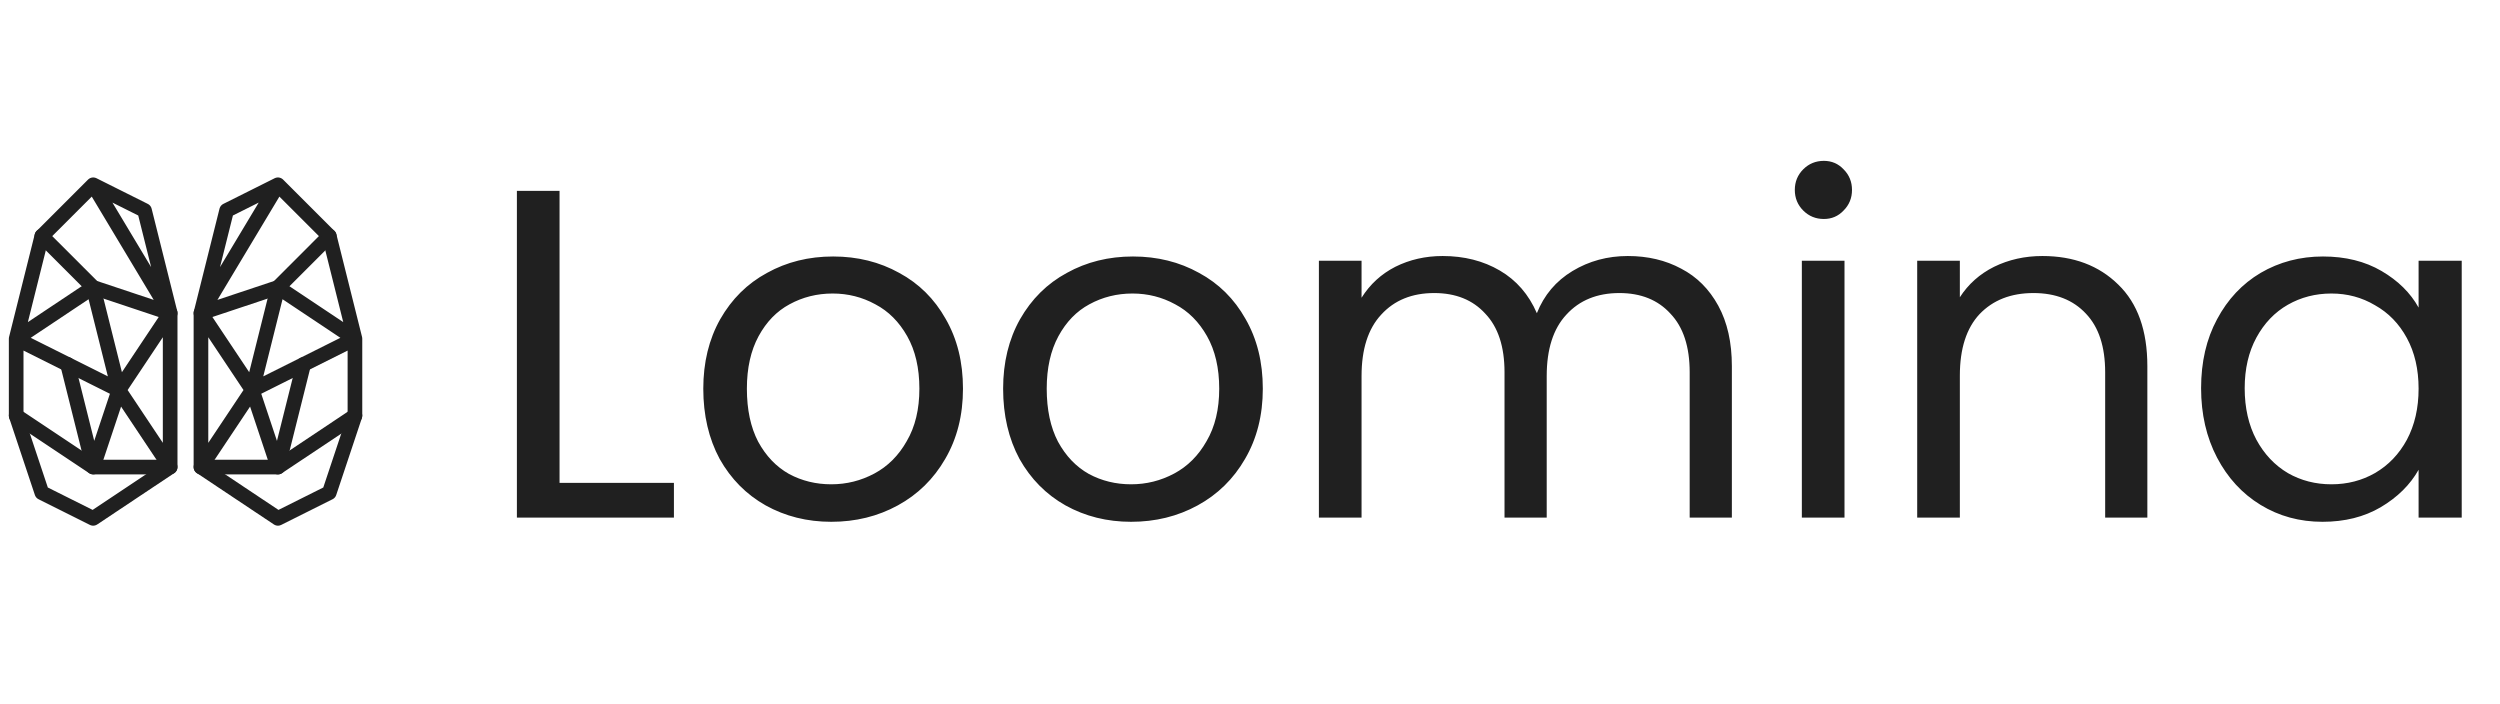
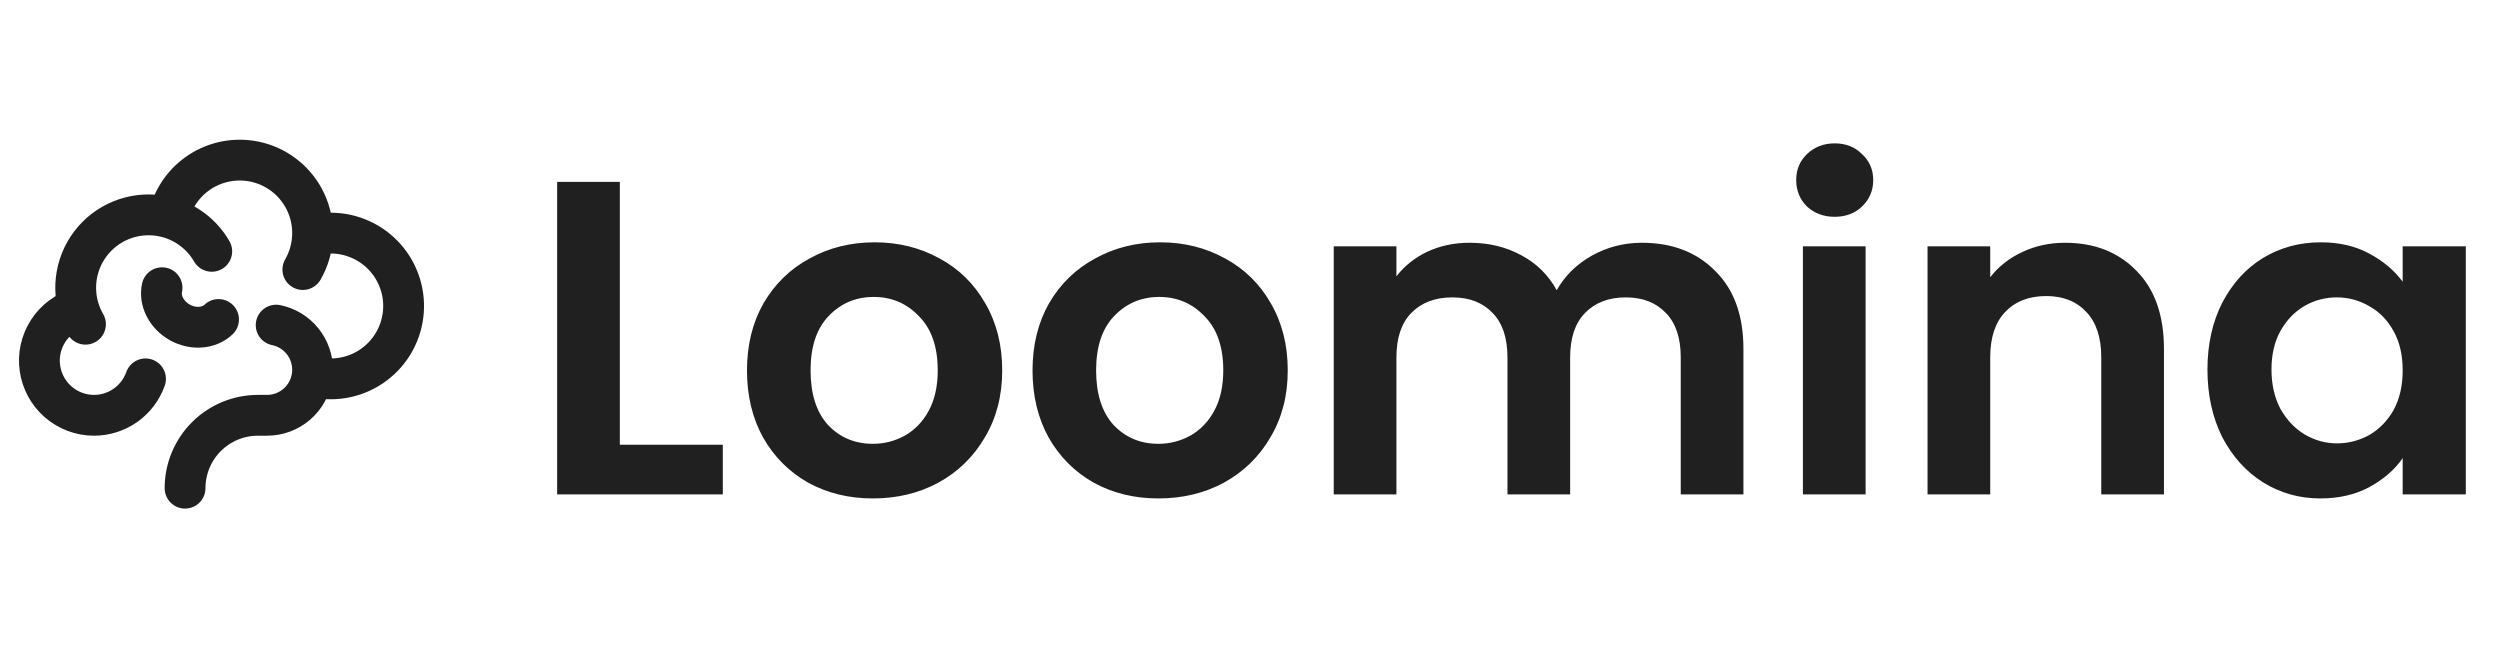
- <svg xmlns="http://www.w3.org/2000/svg" width="256" height="72" viewBox="0 0 256 72" fill="none">
-   <path d="M57.298 49.448H69.01V53H52.93V19.544H57.298V49.448ZM85.121 53.432C82.657 53.432 80.417 52.872 78.401 51.752C76.417 50.632 74.849 49.048 73.697 47C72.577 44.92 72.017 42.52 72.017 39.8C72.017 37.112 72.593 34.744 73.745 32.696C74.929 30.616 76.529 29.032 78.545 27.944C80.561 26.824 82.817 26.264 85.313 26.264C87.809 26.264 90.065 26.824 92.081 27.944C94.097 29.032 95.681 30.6 96.833 32.648C98.017 34.696 98.609 37.08 98.609 39.8C98.609 42.52 98.001 44.92 96.785 47C95.601 49.048 93.985 50.632 91.937 51.752C89.889 52.872 87.617 53.432 85.121 53.432ZM85.121 49.592C86.689 49.592 88.161 49.224 89.537 48.488C90.913 47.752 92.017 46.648 92.849 45.176C93.713 43.704 94.145 41.912 94.145 39.8C94.145 37.688 93.729 35.896 92.897 34.424C92.065 32.952 90.977 31.864 89.633 31.16C88.289 30.424 86.833 30.056 85.265 30.056C83.665 30.056 82.193 30.424 80.849 31.16C79.537 31.864 78.481 32.952 77.681 34.424C76.881 35.896 76.481 37.688 76.481 39.8C76.481 41.944 76.865 43.752 77.633 45.224C78.433 46.696 79.489 47.8 80.801 48.536C82.113 49.24 83.553 49.592 85.121 49.592ZM115.824 53.432C113.36 53.432 111.12 52.872 109.104 51.752C107.12 50.632 105.552 49.048 104.4 47C103.28 44.92 102.72 42.52 102.72 39.8C102.72 37.112 103.296 34.744 104.448 32.696C105.632 30.616 107.232 29.032 109.248 27.944C111.264 26.824 113.52 26.264 116.016 26.264C118.512 26.264 120.768 26.824 122.784 27.944C124.8 29.032 126.384 30.6 127.536 32.648C128.72 34.696 129.312 37.08 129.312 39.8C129.312 42.52 128.704 44.92 127.488 47C126.304 49.048 124.688 50.632 122.64 51.752C120.592 52.872 118.32 53.432 115.824 53.432ZM115.824 49.592C117.392 49.592 118.864 49.224 120.24 48.488C121.616 47.752 122.72 46.648 123.552 45.176C124.416 43.704 124.848 41.912 124.848 39.8C124.848 37.688 124.432 35.896 123.6 34.424C122.768 32.952 121.68 31.864 120.336 31.16C118.992 30.424 117.536 30.056 115.968 30.056C114.368 30.056 112.896 30.424 111.552 31.16C110.24 31.864 109.184 32.952 108.384 34.424C107.584 35.896 107.184 37.688 107.184 39.8C107.184 41.944 107.568 43.752 108.336 45.224C109.136 46.696 110.192 47.8 111.504 48.536C112.816 49.24 114.256 49.592 115.824 49.592ZM166.687 26.216C168.735 26.216 170.559 26.648 172.159 27.512C173.759 28.344 175.023 29.608 175.951 31.304C176.879 33 177.343 35.064 177.343 37.496V53H173.023V38.12C173.023 35.496 172.367 33.496 171.055 32.12C169.775 30.712 168.031 30.008 165.823 30.008C163.551 30.008 161.743 30.744 160.399 32.216C159.055 33.656 158.383 35.752 158.383 38.504V53H154.063V38.12C154.063 35.496 153.407 33.496 152.095 32.12C150.815 30.712 149.071 30.008 146.863 30.008C144.591 30.008 142.783 30.744 141.439 32.216C140.095 33.656 139.423 35.752 139.423 38.504V53H135.055V26.696H139.423V30.488C140.287 29.112 141.439 28.056 142.879 27.32C144.351 26.584 145.967 26.216 147.727 26.216C149.935 26.216 151.887 26.712 153.583 27.704C155.279 28.696 156.543 30.152 157.375 32.072C158.111 30.216 159.327 28.776 161.023 27.752C162.719 26.728 164.607 26.216 166.687 26.216ZM186.765 22.424C185.933 22.424 185.229 22.136 184.653 21.56C184.077 20.984 183.789 20.28 183.789 19.448C183.789 18.616 184.077 17.912 184.653 17.336C185.229 16.76 185.933 16.472 186.765 16.472C187.565 16.472 188.237 16.76 188.781 17.336C189.357 17.912 189.645 18.616 189.645 19.448C189.645 20.28 189.357 20.984 188.781 21.56C188.237 22.136 187.565 22.424 186.765 22.424ZM188.877 26.696V53H184.509V26.696H188.877ZM209.137 26.216C212.337 26.216 214.929 27.192 216.913 29.144C218.897 31.064 219.889 33.848 219.889 37.496V53H215.569V38.12C215.569 35.496 214.913 33.496 213.601 32.12C212.289 30.712 210.497 30.008 208.225 30.008C205.921 30.008 204.081 30.728 202.705 32.168C201.361 33.608 200.689 35.704 200.689 38.456V53H196.321V26.696H200.689V30.44C201.553 29.096 202.721 28.056 204.193 27.32C205.697 26.584 207.345 26.216 209.137 26.216ZM225.392 39.752C225.392 37.064 225.936 34.712 227.024 32.696C228.112 30.648 229.6 29.064 231.488 27.944C233.408 26.824 235.536 26.264 237.872 26.264C240.176 26.264 242.176 26.76 243.872 27.752C245.568 28.744 246.832 29.992 247.664 31.496V26.696H252.08V53H247.664V48.104C246.8 49.64 245.504 50.92 243.776 51.944C242.08 52.936 240.096 53.432 237.824 53.432C235.488 53.432 233.376 52.856 231.488 51.704C229.6 50.552 228.112 48.936 227.024 46.856C225.936 44.776 225.392 42.408 225.392 39.752ZM247.664 39.8C247.664 37.816 247.264 36.088 246.464 34.616C245.664 33.144 244.576 32.024 243.2 31.256C241.856 30.456 240.368 30.056 238.736 30.056C237.104 30.056 235.616 30.44 234.272 31.208C232.928 31.976 231.856 33.096 231.056 34.568C230.256 36.04 229.856 37.768 229.856 39.752C229.856 41.768 230.256 43.528 231.056 45.032C231.856 46.504 232.928 47.64 234.272 48.44C235.616 49.208 237.104 49.592 238.736 49.592C240.368 49.592 241.856 49.208 243.2 48.44C244.576 47.64 245.664 46.504 246.464 45.032C247.264 43.528 247.664 41.784 247.664 39.8Z" fill="#202020" />
-   <path d="M20.578 32.062L23.206 21.55L28.461 18.922M20.578 32.062L28.461 29.433L33.716 24.177L28.461 18.922M20.578 32.062L28.461 18.922" stroke="#202020" stroke-width="1.5" stroke-linecap="round" stroke-linejoin="round" />
-   <path d="M33.718 24.172L36.346 34.685M36.346 34.685V42.568L33.718 50.452L28.462 53.08L20.578 47.824M36.346 34.685L28.462 29.427L25.835 39.94M36.346 34.685L25.835 39.94M20.578 47.824V32.056L25.835 39.94M20.578 47.824L25.835 39.94" stroke="#202020" stroke-width="1.5" stroke-linecap="round" stroke-linejoin="round" />
-   <path d="M20.578 47.826H28.462L36.345 42.57" stroke="#202020" stroke-width="1.5" stroke-linecap="round" stroke-linejoin="round" />
-   <path d="M31.092 37.318L28.463 47.829L25.836 39.944M17.427 32.062L14.799 21.55L9.545 18.922M17.427 32.062L9.545 29.433L4.289 24.177L9.545 18.922M17.427 32.062L9.545 18.922" stroke="#202020" stroke-width="1.5" stroke-linecap="round" stroke-linejoin="round" />
-   <path d="M4.284 24.172L1.656 34.685M1.656 34.685V42.568L4.284 50.452L9.54 53.08L17.424 47.824M1.656 34.685L9.54 29.427L12.168 39.94M1.656 34.685L12.168 39.94M17.424 47.824V32.056L12.168 39.94M17.424 47.824L12.168 39.94" stroke="#202020" stroke-width="1.5" stroke-linecap="round" stroke-linejoin="round" />
-   <path d="M17.423 47.826H9.541L1.656 42.57" stroke="#202020" stroke-width="1.5" stroke-linecap="round" stroke-linejoin="round" />
-   <path d="M6.918 37.312L9.546 47.824L12.174 39.939" stroke="#202020" stroke-width="1.5" stroke-linecap="round" stroke-linejoin="round" />
+ <svg xmlns="http://www.w3.org/2000/svg" width="268" height="72" viewBox="0 0 268 72" fill="none">
+   <path d="M66.446 47.672H77.486V53H59.726V19.496H66.446V47.672ZM93.565 53.432C91.005 53.432 88.701 52.872 86.653 51.752C84.605 50.6 82.989 48.984 81.805 46.904C80.653 44.824 80.077 42.424 80.077 39.704C80.077 36.984 80.669 34.584 81.853 32.504C83.069 30.424 84.717 28.824 86.797 27.704C88.877 26.552 91.197 25.976 93.757 25.976C96.317 25.976 98.637 26.552 100.717 27.704C102.797 28.824 104.429 30.424 105.613 32.504C106.829 34.584 107.437 36.984 107.437 39.704C107.437 42.424 106.813 44.824 105.565 46.904C104.349 48.984 102.685 50.6 100.573 51.752C98.493 52.872 96.157 53.432 93.565 53.432ZM93.565 47.576C94.781 47.576 95.917 47.288 96.973 46.712C98.061 46.104 98.925 45.208 99.565 44.024C100.205 42.84 100.525 41.4 100.525 39.704C100.525 37.176 99.853 35.24 98.509 33.896C97.197 32.52 95.581 31.832 93.661 31.832C91.741 31.832 90.125 32.52 88.813 33.896C87.533 35.24 86.893 37.176 86.893 39.704C86.893 42.232 87.517 44.184 88.765 45.56C90.045 46.904 91.645 47.576 93.565 47.576ZM124.175 53.432C121.615 53.432 119.311 52.872 117.263 51.752C115.215 50.6 113.599 48.984 112.415 46.904C111.263 44.824 110.687 42.424 110.687 39.704C110.687 36.984 111.279 34.584 112.463 32.504C113.679 30.424 115.327 28.824 117.407 27.704C119.487 26.552 121.807 25.976 124.367 25.976C126.927 25.976 129.247 26.552 131.327 27.704C133.407 28.824 135.039 30.424 136.223 32.504C137.439 34.584 138.047 36.984 138.047 39.704C138.047 42.424 137.423 44.824 136.175 46.904C134.959 48.984 133.295 50.6 131.183 51.752C129.103 52.872 126.767 53.432 124.175 53.432ZM124.175 47.576C125.391 47.576 126.527 47.288 127.583 46.712C128.671 46.104 129.535 45.208 130.175 44.024C130.815 42.84 131.135 41.4 131.135 39.704C131.135 37.176 130.463 35.24 129.119 33.896C127.807 32.52 126.191 31.832 124.271 31.832C122.351 31.832 120.735 32.52 119.423 33.896C118.143 35.24 117.503 37.176 117.503 39.704C117.503 42.232 118.127 44.184 119.375 45.56C120.655 46.904 122.255 47.576 124.175 47.576ZM176 26.024C179.264 26.024 181.888 27.032 183.872 29.048C185.888 31.032 186.896 33.816 186.896 37.4V53H180.176V38.312C180.176 36.232 179.648 34.648 178.592 33.56C177.536 32.44 176.096 31.88 174.272 31.88C172.448 31.88 170.992 32.44 169.904 33.56C168.848 34.648 168.32 36.232 168.32 38.312V53H161.6V38.312C161.6 36.232 161.072 34.648 160.016 33.56C158.96 32.44 157.52 31.88 155.696 31.88C153.84 31.88 152.368 32.44 151.28 33.56C150.224 34.648 149.696 36.232 149.696 38.312V53H142.976V26.408H149.696V29.624C150.56 28.504 151.664 27.624 153.008 26.984C154.384 26.344 155.888 26.024 157.52 26.024C159.6 26.024 161.456 26.472 163.088 27.368C164.72 28.232 165.984 29.48 166.88 31.112C167.744 29.576 168.992 28.344 170.624 27.416C172.288 26.488 174.08 26.024 176 26.024ZM196.681 23.24C195.497 23.24 194.505 22.872 193.705 22.136C192.937 21.368 192.553 20.424 192.553 19.304C192.553 18.184 192.937 17.256 193.705 16.52C194.505 15.752 195.497 15.368 196.681 15.368C197.865 15.368 198.841 15.752 199.609 16.52C200.409 17.256 200.809 18.184 200.809 19.304C200.809 20.424 200.409 21.368 199.609 22.136C198.841 22.872 197.865 23.24 196.681 23.24ZM199.993 26.408V53H193.273V26.408H199.993ZM221.368 26.024C224.536 26.024 227.096 27.032 229.048 29.048C231 31.032 231.976 33.816 231.976 37.4V53H225.256V38.312C225.256 36.2 224.728 34.584 223.672 33.464C222.616 32.312 221.176 31.736 219.352 31.736C217.496 31.736 216.024 32.312 214.936 33.464C213.88 34.584 213.352 36.2 213.352 38.312V53H206.632V26.408H213.352V29.72C214.248 28.568 215.384 27.672 216.76 27.032C218.168 26.36 219.704 26.024 221.368 26.024ZM236.639 39.608C236.639 36.92 237.167 34.536 238.223 32.456C239.311 30.376 240.767 28.776 242.591 27.656C244.447 26.536 246.511 25.976 248.783 25.976C250.767 25.976 252.495 26.376 253.967 27.176C255.471 27.976 256.671 28.984 257.567 30.2V26.408H264.335V53H257.567V49.112C256.703 50.36 255.503 51.4 253.967 52.232C252.463 53.032 250.719 53.432 248.735 53.432C246.495 53.432 244.447 52.856 242.591 51.704C240.767 50.552 239.311 48.936 238.223 46.856C237.167 44.744 236.639 42.328 236.639 39.608ZM257.567 39.704C257.567 38.072 257.247 36.68 256.607 35.528C255.967 34.344 255.103 33.448 254.015 32.84C252.927 32.2 251.759 31.88 250.511 31.88C249.263 31.88 248.111 32.184 247.055 32.792C245.999 33.4 245.135 34.296 244.463 35.48C243.823 36.632 243.503 38.008 243.503 39.608C243.503 41.208 243.823 42.616 244.463 43.832C245.135 45.016 245.999 45.928 247.055 46.568C248.143 47.208 249.295 47.528 250.511 47.528C251.759 47.528 252.927 47.224 254.015 46.616C255.103 45.976 255.967 45.08 256.607 43.928C257.247 42.744 257.567 41.336 257.567 39.704Z" fill="#202020" />
+   <path d="M33.506 25.237C34.134 25.072 34.786 24.989 35.463 24.989C36.574 24.99 37.671 25.228 38.683 25.687C39.694 26.146 40.596 26.815 41.329 27.65C42.061 28.485 42.607 29.467 42.93 30.529C43.253 31.592 43.346 32.711 43.202 33.813C43.058 34.914 42.681 35.972 42.096 36.916C41.511 37.86 40.731 38.669 39.809 39.288C38.887 39.907 37.844 40.322 36.748 40.506C35.653 40.69 34.531 40.638 33.457 40.354M33.506 25.237L33.51 24.989C33.513 23.059 32.802 21.197 31.513 19.76C30.225 18.324 28.451 17.415 26.532 17.209C24.614 17.003 22.687 17.514 21.122 18.644C19.558 19.774 18.468 21.442 18.061 23.329M33.506 25.237C33.466 26.523 33.108 27.78 32.465 28.895M33.457 40.354C33.492 40.12 33.51 39.881 33.51 39.637C33.51 38.512 33.121 37.42 32.41 36.548C31.698 35.676 30.706 35.077 29.604 34.852M33.457 40.354C33.285 41.512 32.703 42.57 31.816 43.335C30.93 44.099 29.798 44.52 28.627 44.52H27.651C25.578 44.52 23.591 45.343 22.126 46.808C20.661 48.273 19.838 50.261 19.838 52.333M18.061 23.329C16.718 22.947 15.297 22.933 13.946 23.287C12.596 23.641 11.365 24.35 10.381 25.341C9.398 26.332 8.698 27.569 8.354 28.922C8.011 30.275 8.036 31.696 8.428 33.036M18.061 23.329C20.018 23.883 21.683 25.179 22.699 26.942M8.428 33.036C7.076 33.433 5.915 34.304 5.153 35.489C4.392 36.674 4.082 38.094 4.282 39.489C4.481 40.883 5.176 42.159 6.24 43.083C7.303 44.007 8.664 44.517 10.072 44.52C11.285 44.521 12.467 44.145 13.457 43.446C14.447 42.746 15.196 41.757 15.6 40.614M8.428 33.036C8.605 33.644 8.852 34.217 9.164 34.755" stroke="#202020" stroke-width="4.375" stroke-linecap="round" stroke-linejoin="round" />
+   <path d="M23.428 34.25C22.432 35.209 20.727 35.375 19.27 34.557C17.813 33.736 17.069 32.193 17.371 30.844" stroke="#202020" stroke-width="4.375" stroke-linecap="round" />
</svg>
